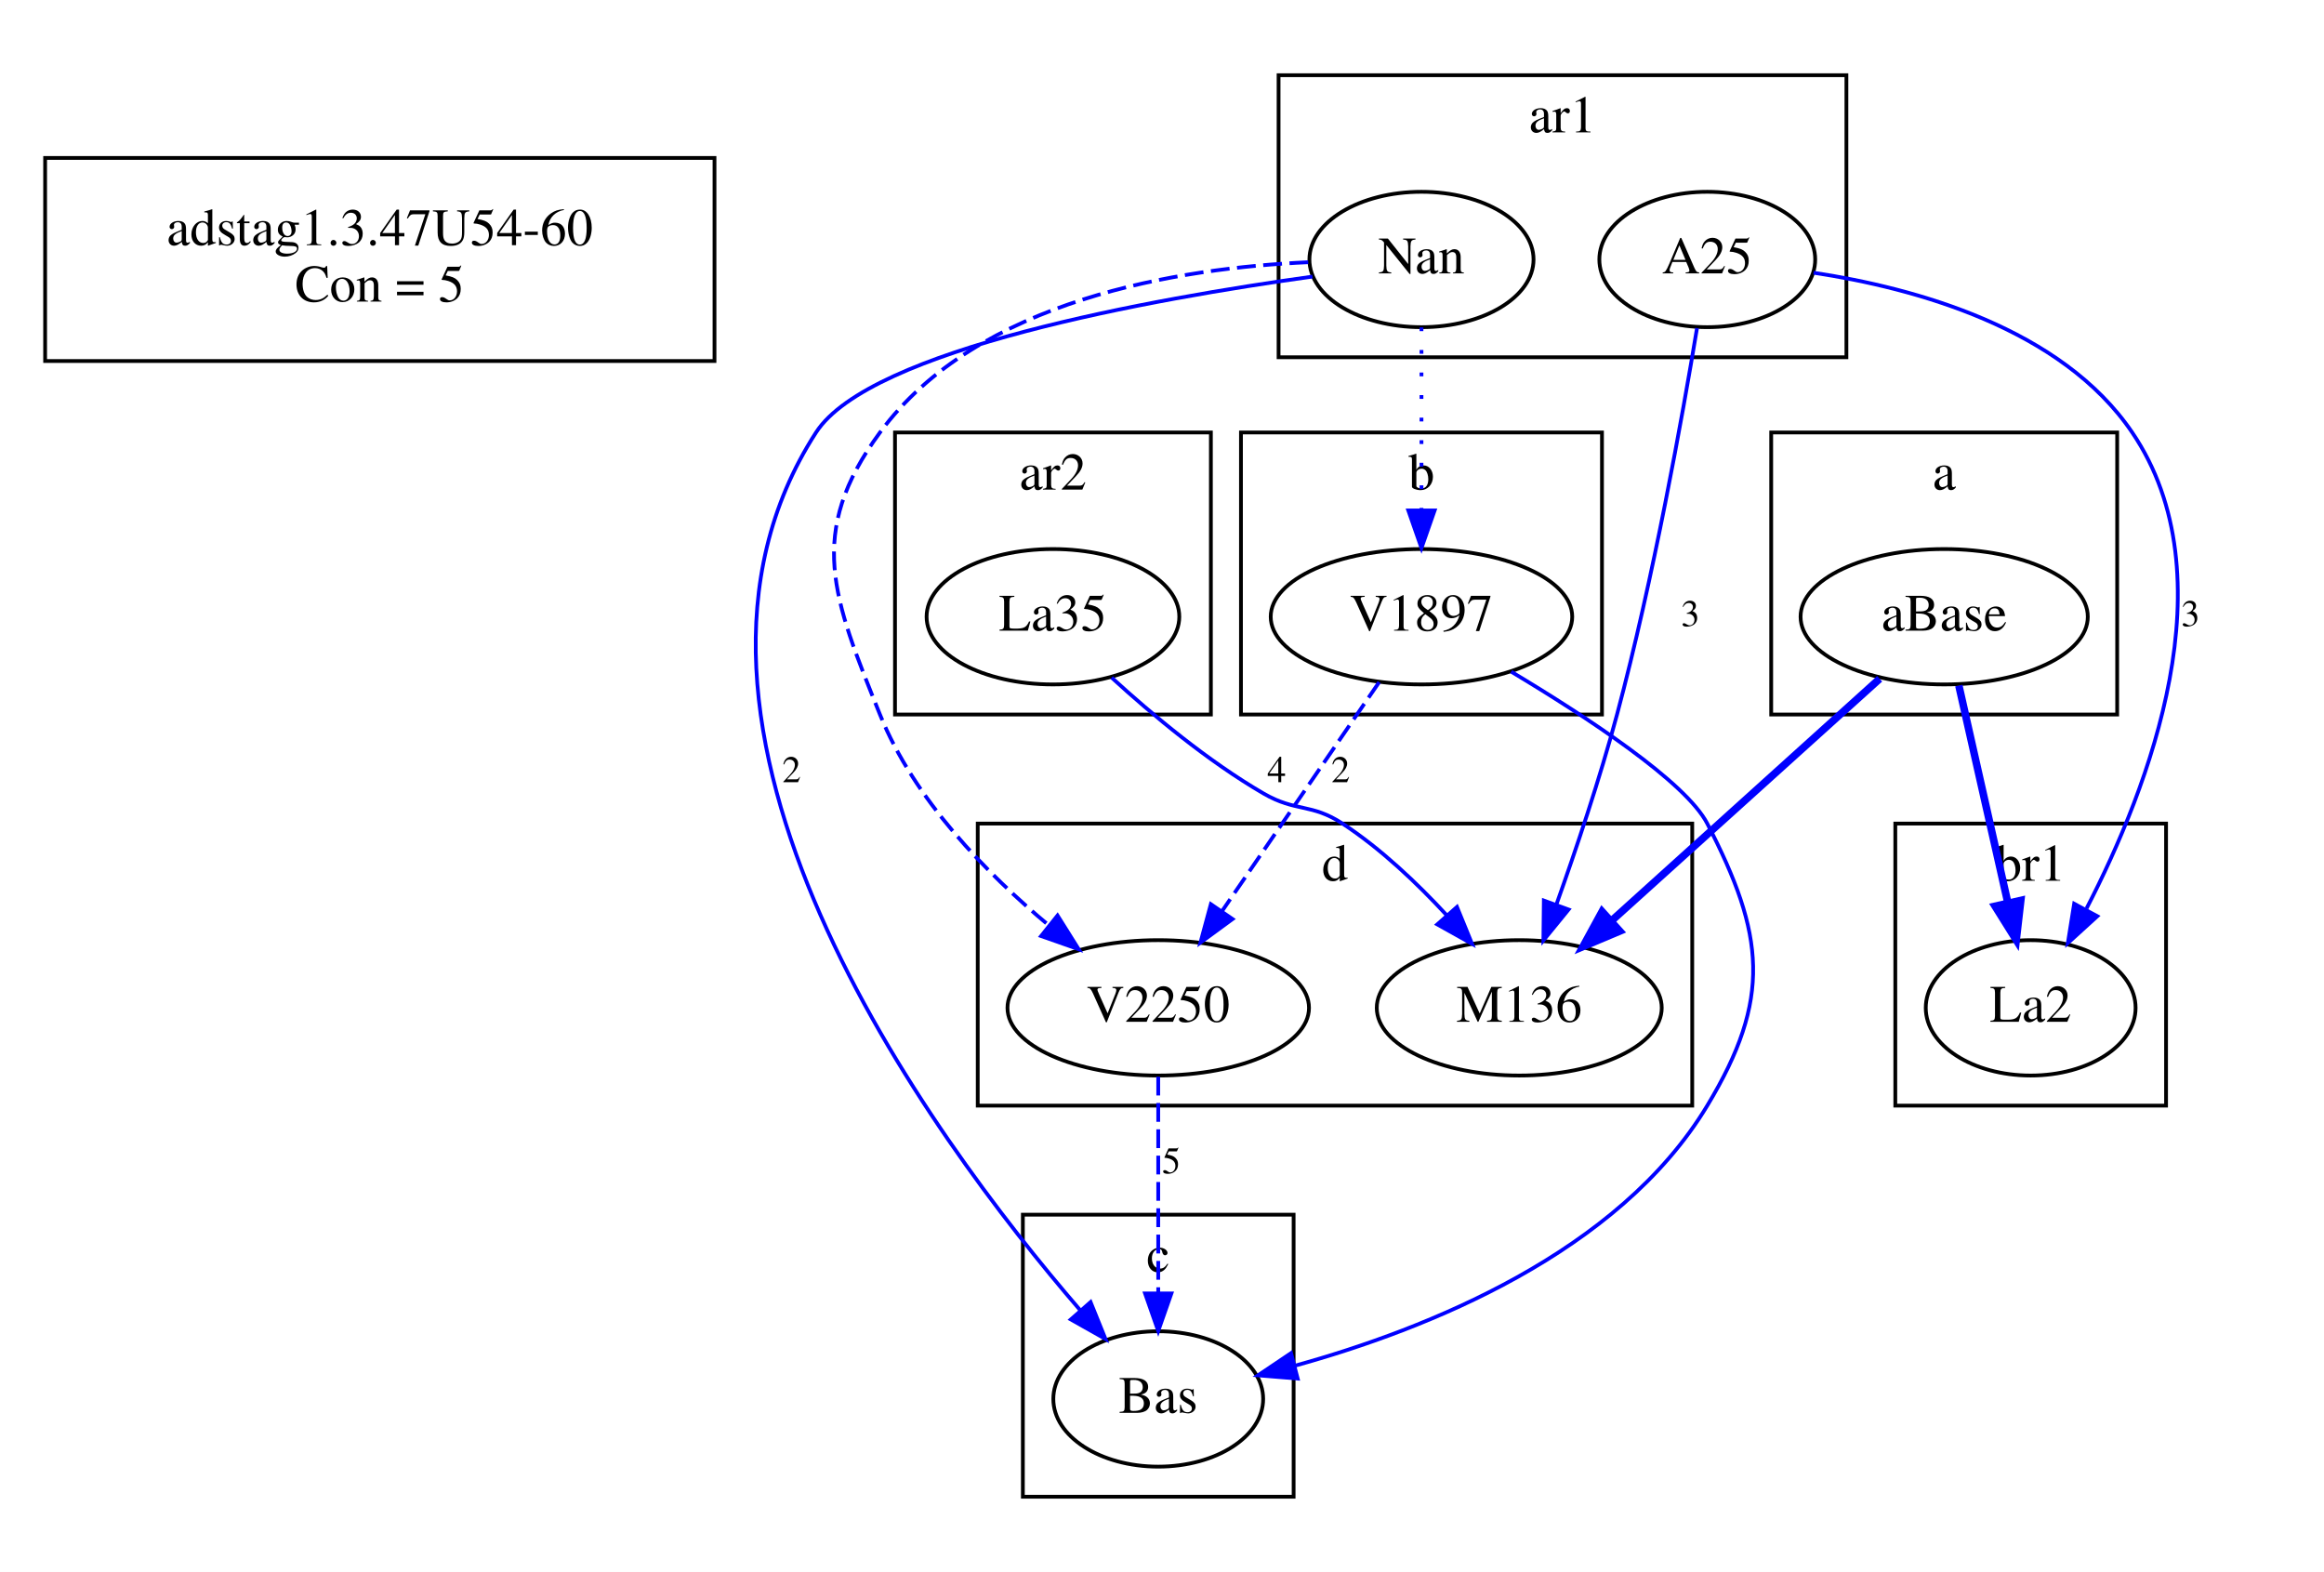
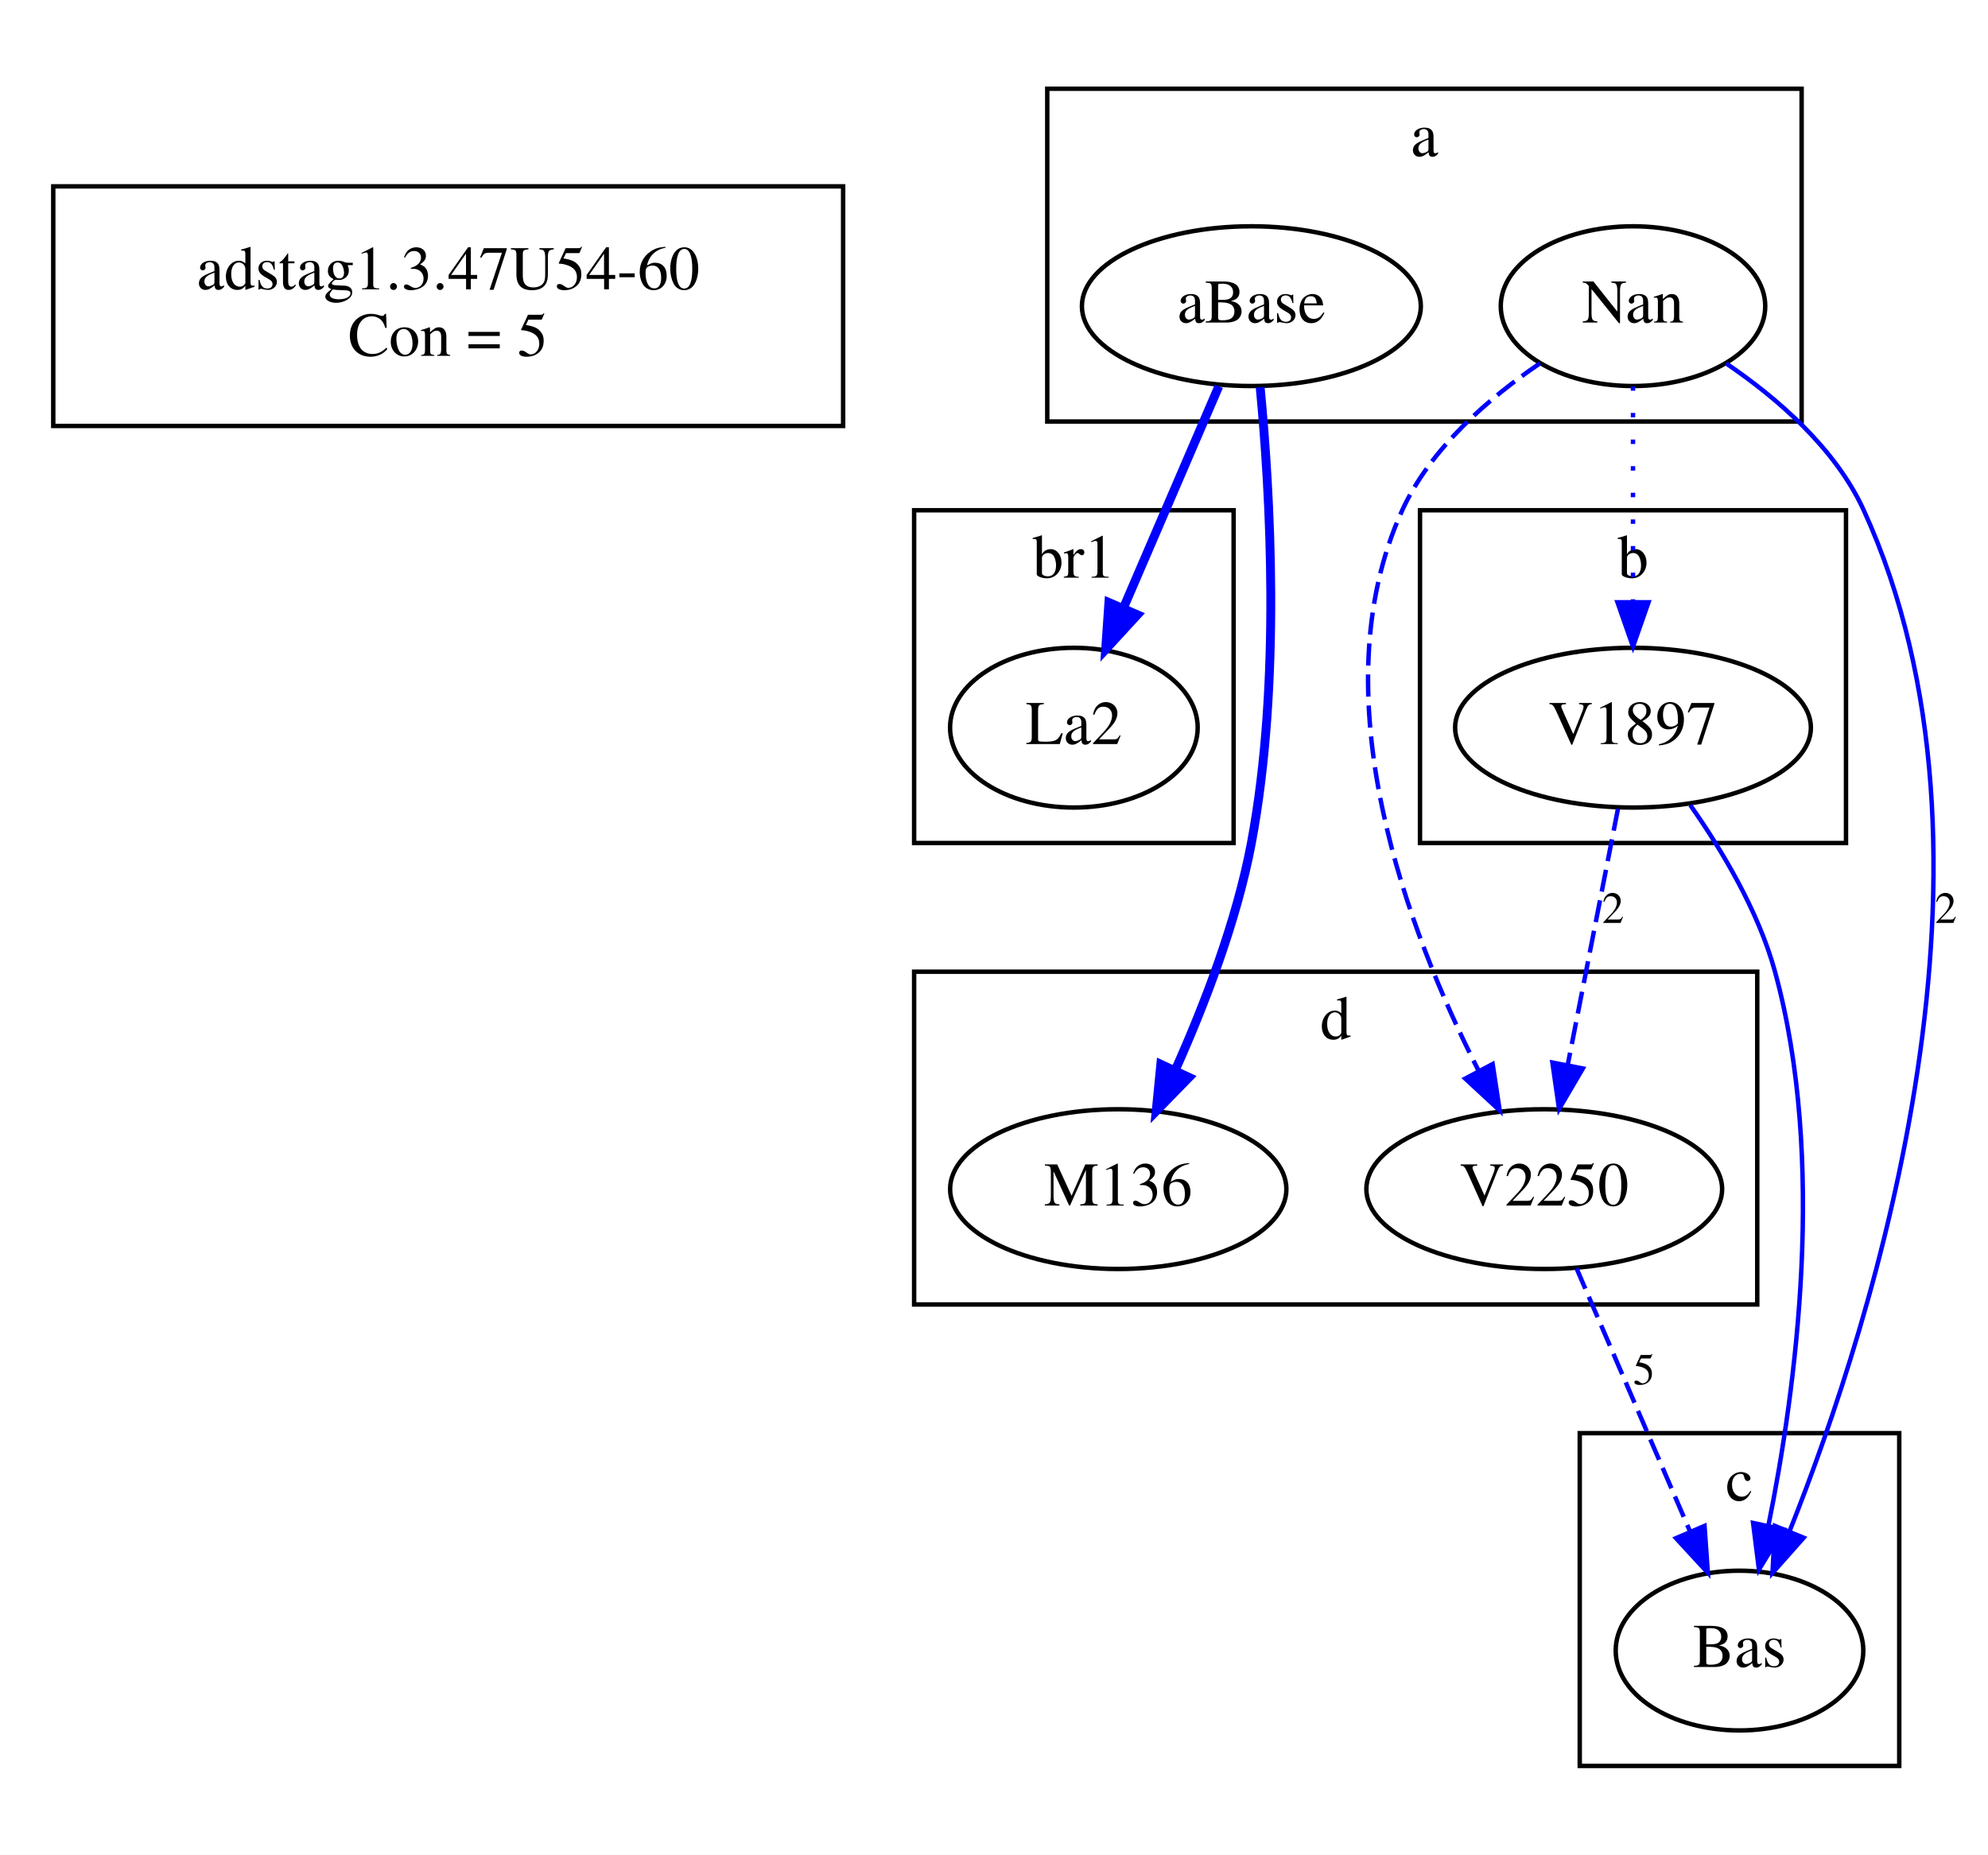
- <svg xmlns="http://www.w3.org/2000/svg" width="618pt" height="418pt" viewBox="0.00 0.00 618.00 418.00">
+ <svg xmlns="http://www.w3.org/2000/svg" width="448pt" height="418pt" viewBox="0.00 0.00 448.00 418.00">
  <g id="graph0" class="graph" transform="scale(1 1) rotate(0) translate(4 414)">
-     <polygon fill="white" stroke="transparent" points="-4,4 -4,-414 614,-414 614,4 -4,4" />
+     <polygon fill="white" stroke="transparent" points="-4,4 -4,-414 444,-414 444,4 -4,4" />
    <g id="clust1" class="cluster">
      <polygon fill="none" stroke="black" points="8,-318 8,-372 186,-372 186,-318 8,-318" />
    </g>
    <g id="clust2" class="cluster">
</g>
    <g id="clust3" class="cluster">
-       <polygon fill="none" stroke="black" points="467,-224 467,-299 559,-299 559,-224 467,-224" />
-       <text text-anchor="middle" x="513" y="-283.8" font-family="Times,serif" font-size="14.00">a</text>
-     </g>
-     <g id="clust4" class="cluster">
-       <polygon fill="none" stroke="black" points="336,-319 336,-394 487,-394 487,-319 336,-319" />
-       <text text-anchor="middle" x="411.5" y="-378.8" font-family="Times,serif" font-size="14.00">ar1</text>
+       <polygon fill="none" stroke="black" points="232,-319 232,-394 402,-394 402,-319 232,-319" />
+       <text text-anchor="middle" x="317" y="-378.8" font-family="Times,serif" font-size="14.00">a</text>
    </g>
    <g id="clust5" class="cluster">
-       <polygon fill="none" stroke="black" points="234,-224 234,-299 318,-299 318,-224 234,-224" />
-       <text text-anchor="middle" x="276" y="-283.8" font-family="Times,serif" font-size="14.00">ar2</text>
+       <polygon fill="none" stroke="black" points="316,-224 316,-299 412,-299 412,-224 316,-224" />
+       <text text-anchor="middle" x="364" y="-283.8" font-family="Times,serif" font-size="14.00">b</text>
+     </g>
+     <g id="clust6" class="cluster">
+       <polygon fill="none" stroke="black" points="202,-224 202,-299 274,-299 274,-224 202,-224" />
+       <text text-anchor="middle" x="238" y="-283.8" font-family="Times,serif" font-size="14.00">br1</text>
    </g>
    <g id="clust7" class="cluster">
-       <polygon fill="none" stroke="black" points="326,-224 326,-299 422,-299 422,-224 326,-224" />
-       <text text-anchor="middle" x="374" y="-283.8" font-family="Times,serif" font-size="14.00">b</text>
+       <polygon fill="none" stroke="black" points="352,-16 352,-91 424,-91 424,-16 352,-16" />
+       <text text-anchor="middle" x="388" y="-75.8" font-family="Times,serif" font-size="14.00">c</text>
    </g>
    <g id="clust8" class="cluster">
-       <polygon fill="none" stroke="black" points="500,-120 500,-195 572,-195 572,-120 500,-120" />
-       <text text-anchor="middle" x="536" y="-179.8" font-family="Times,serif" font-size="14.00">br1</text>
-     </g>
-     <g id="clust9" class="cluster">
-       <polygon fill="none" stroke="black" points="268,-16 268,-91 340,-91 340,-16 268,-16" />
-       <text text-anchor="middle" x="304" y="-75.8" font-family="Times,serif" font-size="14.00">c</text>
-     </g>
-     <g id="clust10" class="cluster">
-       <polygon fill="none" stroke="black" points="256,-120 256,-195 446,-195 446,-120 256,-120" />
-       <text text-anchor="middle" x="351" y="-179.8" font-family="Times,serif" font-size="14.00">d</text>
+       <polygon fill="none" stroke="black" points="202,-120 202,-195 392,-195 392,-120 202,-120" />
+       <text text-anchor="middle" x="297" y="-179.8" font-family="Times,serif" font-size="14.00">d</text>
    </g>
    <g id="node1" class="node">
      <text text-anchor="middle" x="97" y="-348.8" font-family="Times,serif" font-size="14.00">adstag1.3.47U54-60</text>
      <text text-anchor="middle" x="97" y="-333.8" font-family="Times,serif" font-size="14.00">Con = 5</text>
    </g>
    <g id="node2" class="node">
-       <ellipse fill="none" stroke="black" cx="513" cy="-250" rx="38.19" ry="18" />
-       <text text-anchor="middle" x="513" y="-246.3" font-family="Times,serif" font-size="14.00">aBase</text>
+       <ellipse fill="none" stroke="black" cx="278" cy="-345" rx="38.19" ry="18" />
+       <text text-anchor="middle" x="278" y="-341.3" font-family="Times,serif" font-size="14.00">aBase</text>
+     </g>
+     <g id="node5" class="node">
+       <ellipse fill="none" stroke="black" cx="238" cy="-250" rx="27.9" ry="18" />
+       <text text-anchor="middle" x="238" y="-246.3" font-family="Times,serif" font-size="14.00">La2</text>
+     </g>
+     <g id="edge5" class="edge">
+       <path fill="none" stroke="blue" stroke-width="2" d="M270.66,-326.94C264.65,-312.96 256.04,-292.94 249.17,-276.97" />
+       <polygon fill="blue" stroke="blue" stroke-width="2" points="252.32,-275.44 245.16,-267.64 245.89,-278.21 252.32,-275.44" />
    </g>
    <g id="node7" class="node">
-       <ellipse fill="none" stroke="black" cx="536" cy="-146" rx="27.9" ry="18" />
-       <text text-anchor="middle" x="536" y="-142.3" font-family="Times,serif" font-size="14.00">La2</text>
+       <ellipse fill="none" stroke="black" cx="248" cy="-146" rx="37.89" ry="18" />
+       <text text-anchor="middle" x="248" y="-142.3" font-family="Times,serif" font-size="14.00">M136</text>
+     </g>
+     <g id="edge1" class="edge">
+       <path fill="none" stroke="blue" stroke-width="2" d="M279.98,-326.73C282.23,-303.24 284.77,-260.04 278,-224 274.68,-206.36 267.44,-187.57 260.91,-172.96" />
+       <polygon fill="blue" stroke="blue" stroke-width="2" points="263.94,-171.18 256.55,-163.59 257.59,-174.13 263.94,-171.18" />
+     </g>
+     <g id="node3" class="node">
+       <ellipse fill="none" stroke="black" cx="364" cy="-345" rx="29.8" ry="18" />
+       <text text-anchor="middle" x="364" y="-341.3" font-family="Times,serif" font-size="14.00">Nan</text>
+     </g>
+     <g id="node4" class="node">
+       <ellipse fill="none" stroke="black" cx="364" cy="-250" rx="40.09" ry="18" />
+       <text text-anchor="middle" x="364" y="-246.3" font-family="Times,serif" font-size="14.00">V1897</text>
+     </g>
+     <g id="edge2" class="edge">
+       <path fill="none" stroke="blue" stroke-dasharray="1,5" d="M364,-326.94C364,-313.39 364,-294.18 364,-278.47" />
+       <polygon fill="blue" stroke="blue" points="367.5,-278.26 364,-268.26 360.5,-278.26 367.5,-278.26" />
+     </g>
+     <g id="node6" class="node">
+       <ellipse fill="none" stroke="black" cx="388" cy="-42" rx="27.9" ry="18" />
+       <text text-anchor="middle" x="388" y="-38.3" font-family="Times,serif" font-size="14.00">Bas</text>
+     </g>
+     <g id="edge7" class="edge">
+       <path fill="none" stroke="blue" d="M384.97,-332.11C396.44,-324.32 409.6,-313.01 416,-299 451.57,-221.18 418.31,-116.63 399.25,-68.82" />
+       <polygon fill="blue" stroke="blue" points="402.46,-67.43 395.43,-59.51 395.99,-70.09 402.46,-67.43" />
+       <text text-anchor="middle" x="434.5" y="-206" font-family="Times,serif" font-size="10.00">2</text>
+     </g>
+     <g id="node8" class="node">
+       <ellipse fill="none" stroke="black" cx="344" cy="-146" rx="40.09" ry="18" />
+       <text text-anchor="middle" x="344" y="-142.3" font-family="Times,serif" font-size="14.00">V2250</text>
    </g>
    <g id="edge3" class="edge">
-       <path fill="none" stroke="blue" stroke-width="2" d="M516.9,-231.7C520.48,-215.85 525.82,-192.14 529.95,-173.84" />
-       <polygon fill="blue" stroke="blue" stroke-width="2" points="533.37,-174.57 532.16,-164.05 526.54,-173.03 533.37,-174.57" />
+       <path fill="none" stroke="blue" stroke-dasharray="5,2" d="M343.03,-332.11C331.56,-324.32 318.4,-313.01 312,-299 292.9,-257.21 313.4,-203.72 329.24,-172.61" />
+       <polygon fill="blue" stroke="blue" points="332.37,-174.19 333.96,-163.72 326.19,-170.91 332.37,-174.19" />
    </g>
-     <g id="node10" class="node">
-       <ellipse fill="none" stroke="black" cx="400" cy="-146" rx="37.89" ry="18" />
-       <text text-anchor="middle" x="400" y="-142.3" font-family="Times,serif" font-size="14.00">M136</text>
+     <g id="edge6" class="edge">
+       <path fill="none" stroke="blue" d="M376.9,-232.56C384.06,-222.37 392.26,-208.66 396,-195 407.62,-152.6 400.76,-101.1 394.53,-70.25" />
+       <polygon fill="blue" stroke="blue" points="397.9,-69.29 392.38,-60.25 391.06,-70.76 397.9,-69.29" />
+     </g>
+     <g id="edge4" class="edge">
+       <path fill="none" stroke="blue" stroke-dasharray="5,2" d="M360.61,-231.7C357.51,-215.92 352.89,-192.36 349.31,-174.09" />
+       <polygon fill="blue" stroke="blue" points="352.7,-173.19 347.34,-164.05 345.83,-174.53 352.7,-173.19" />
+       <text text-anchor="middle" x="359.5" y="-206" font-family="Times,serif" font-size="10.00">2</text>
    </g>
    <g id="edge8" class="edge">
-       <path fill="none" stroke="blue" stroke-width="2" d="M495.84,-233.51C476.81,-216.33 445.97,-188.5 424.43,-169.05" />
-       <polygon fill="blue" stroke="blue" stroke-width="2" points="426.72,-166.41 416.95,-162.3 422.03,-171.6 426.72,-166.41" />
-     </g>
-     <g id="node3" class="node">
-       <ellipse fill="none" stroke="black" cx="374" cy="-345" rx="29.8" ry="18" />
-       <text text-anchor="middle" x="374" y="-341.3" font-family="Times,serif" font-size="14.00">Nan</text>
-     </g>
-     <g id="node6" class="node">
-       <ellipse fill="none" stroke="black" cx="374" cy="-250" rx="40.09" ry="18" />
-       <text text-anchor="middle" x="374" y="-246.3" font-family="Times,serif" font-size="14.00">V1897</text>
-     </g>
-     <g id="edge11" class="edge">
-       <path fill="none" stroke="blue" stroke-dasharray="1,5" d="M374,-326.94C374,-313.39 374,-294.18 374,-278.47" />
-       <polygon fill="blue" stroke="blue" points="377.5,-278.26 374,-268.26 370.5,-278.26 377.5,-278.26" />
-     </g>
-     <g id="node8" class="node">
-       <ellipse fill="none" stroke="black" cx="304" cy="-42" rx="27.9" ry="18" />
-       <text text-anchor="middle" x="304" y="-38.3" font-family="Times,serif" font-size="14.00">Bas</text>
-     </g>
-     <g id="edge6" class="edge">
-       <path fill="none" stroke="blue" d="M345.01,-340.45C302.67,-334.57 227.34,-321.18 213,-299 162.75,-221.28 242.99,-112.3 283.21,-65.65" />
-       <polygon fill="blue" stroke="blue" points="286.01,-67.76 289.98,-57.94 280.75,-63.14 286.01,-67.76" />
-       <text text-anchor="middle" x="206.5" y="-206" font-family="Times,serif" font-size="10.00">2</text>
-     </g>
-     <g id="node9" class="node">
-       <ellipse fill="none" stroke="black" cx="304" cy="-146" rx="40.09" ry="18" />
-       <text text-anchor="middle" x="304" y="-142.3" font-family="Times,serif" font-size="14.00">V2250</text>
-     </g>
-     <g id="edge1" class="edge">
-       <path fill="none" stroke="blue" stroke-dasharray="5,2" d="M343.89,-344.27C309.94,-342.75 256.06,-334.45 230,-299 210.26,-272.14 217.55,-254.92 230,-224 239.1,-201.39 258.38,-181.69 274.97,-167.88" />
-       <polygon fill="blue" stroke="blue" points="277.22,-170.56 282.85,-161.58 272.85,-165.09 277.22,-170.56" />
-     </g>
-     <g id="node4" class="node">
-       <ellipse fill="none" stroke="black" cx="450" cy="-345" rx="28.7" ry="18" />
-       <text text-anchor="middle" x="450" y="-341.3" font-family="Times,serif" font-size="14.00">A25</text>
-     </g>
-     <g id="edge4" class="edge">
-       <path fill="none" stroke="blue" d="M478.26,-341.48C505.13,-337.42 544.16,-326.79 563,-299 589.04,-260.6 567.52,-204.64 550.85,-172.42" />
-       <polygon fill="blue" stroke="blue" points="553.72,-170.37 545.89,-163.23 547.56,-173.69 553.72,-170.37" />
-       <text text-anchor="middle" x="578.5" y="-247.5" font-family="Times,serif" font-size="10.00">3</text>
-     </g>
-     <g id="edge9" class="edge">
-       <path fill="none" stroke="blue" d="M447.27,-326.75C443.39,-303.29 435.67,-260.12 426,-224 421.44,-206.95 415.12,-188.17 409.86,-173.43" />
-       <polygon fill="blue" stroke="blue" points="413.12,-172.14 406.42,-163.93 406.54,-174.53 413.12,-172.14" />
-       <text text-anchor="middle" x="445.5" y="-247.5" font-family="Times,serif" font-size="10.00">3</text>
-     </g>
-     <g id="node5" class="node">
-       <ellipse fill="none" stroke="black" cx="276" cy="-250" rx="33.6" ry="18" />
-       <text text-anchor="middle" x="276" y="-246.3" font-family="Times,serif" font-size="14.00">La35</text>
-     </g>
-     <g id="edge10" class="edge">
-       <path fill="none" stroke="blue" d="M291.62,-233.81C302.32,-224.03 317.2,-211.59 332,-203 340.64,-197.99 344.65,-200.47 353,-195 363.16,-188.35 372.83,-179.16 380.73,-170.61" />
-       <polygon fill="blue" stroke="blue" points="383.44,-172.83 387.45,-163.02 378.2,-168.19 383.44,-172.83" />
-       <text text-anchor="middle" x="335.5" y="-206" font-family="Times,serif" font-size="10.00">4</text>
-     </g>
-     <g id="edge5" class="edge">
-       <path fill="none" stroke="blue" d="M397.86,-235.39C417.94,-223.37 444.28,-206.07 450,-195 465.29,-165.38 467.22,-148.54 450,-120 426.36,-80.8 375.38,-60.54 340.38,-50.85" />
-       <polygon fill="blue" stroke="blue" points="341.08,-47.42 330.53,-48.28 339.32,-54.19 341.08,-47.42" />
-     </g>
-     <g id="edge2" class="edge">
-       <path fill="none" stroke="blue" stroke-dasharray="5,2" d="M362.75,-232.61C351.48,-216.18 333.97,-190.67 321,-171.77" />
-       <polygon fill="blue" stroke="blue" points="323.76,-169.61 315.22,-163.35 317.99,-173.57 323.76,-169.61" />
-       <text text-anchor="middle" x="352.5" y="-206" font-family="Times,serif" font-size="10.00">2</text>
-     </g>
-     <g id="edge7" class="edge">
-       <path fill="none" stroke="blue" stroke-dasharray="5,2" d="M304,-127.7C304,-111.92 304,-88.36 304,-70.09" />
-       <polygon fill="blue" stroke="blue" points="307.5,-70.05 304,-60.05 300.5,-70.05 307.5,-70.05" />
-       <text text-anchor="middle" x="307.5" y="-102" font-family="Times,serif" font-size="10.00">5</text>
+       <path fill="none" stroke="blue" stroke-dasharray="5,2" d="M351.27,-128.16C358.22,-112.04 368.8,-87.5 376.83,-68.9" />
+       <polygon fill="blue" stroke="blue" points="380.12,-70.1 380.87,-59.53 373.69,-67.33 380.12,-70.1" />
+       <text text-anchor="middle" x="366.5" y="-102" font-family="Times,serif" font-size="10.00">5</text>
    </g>
  </g>
</svg>
